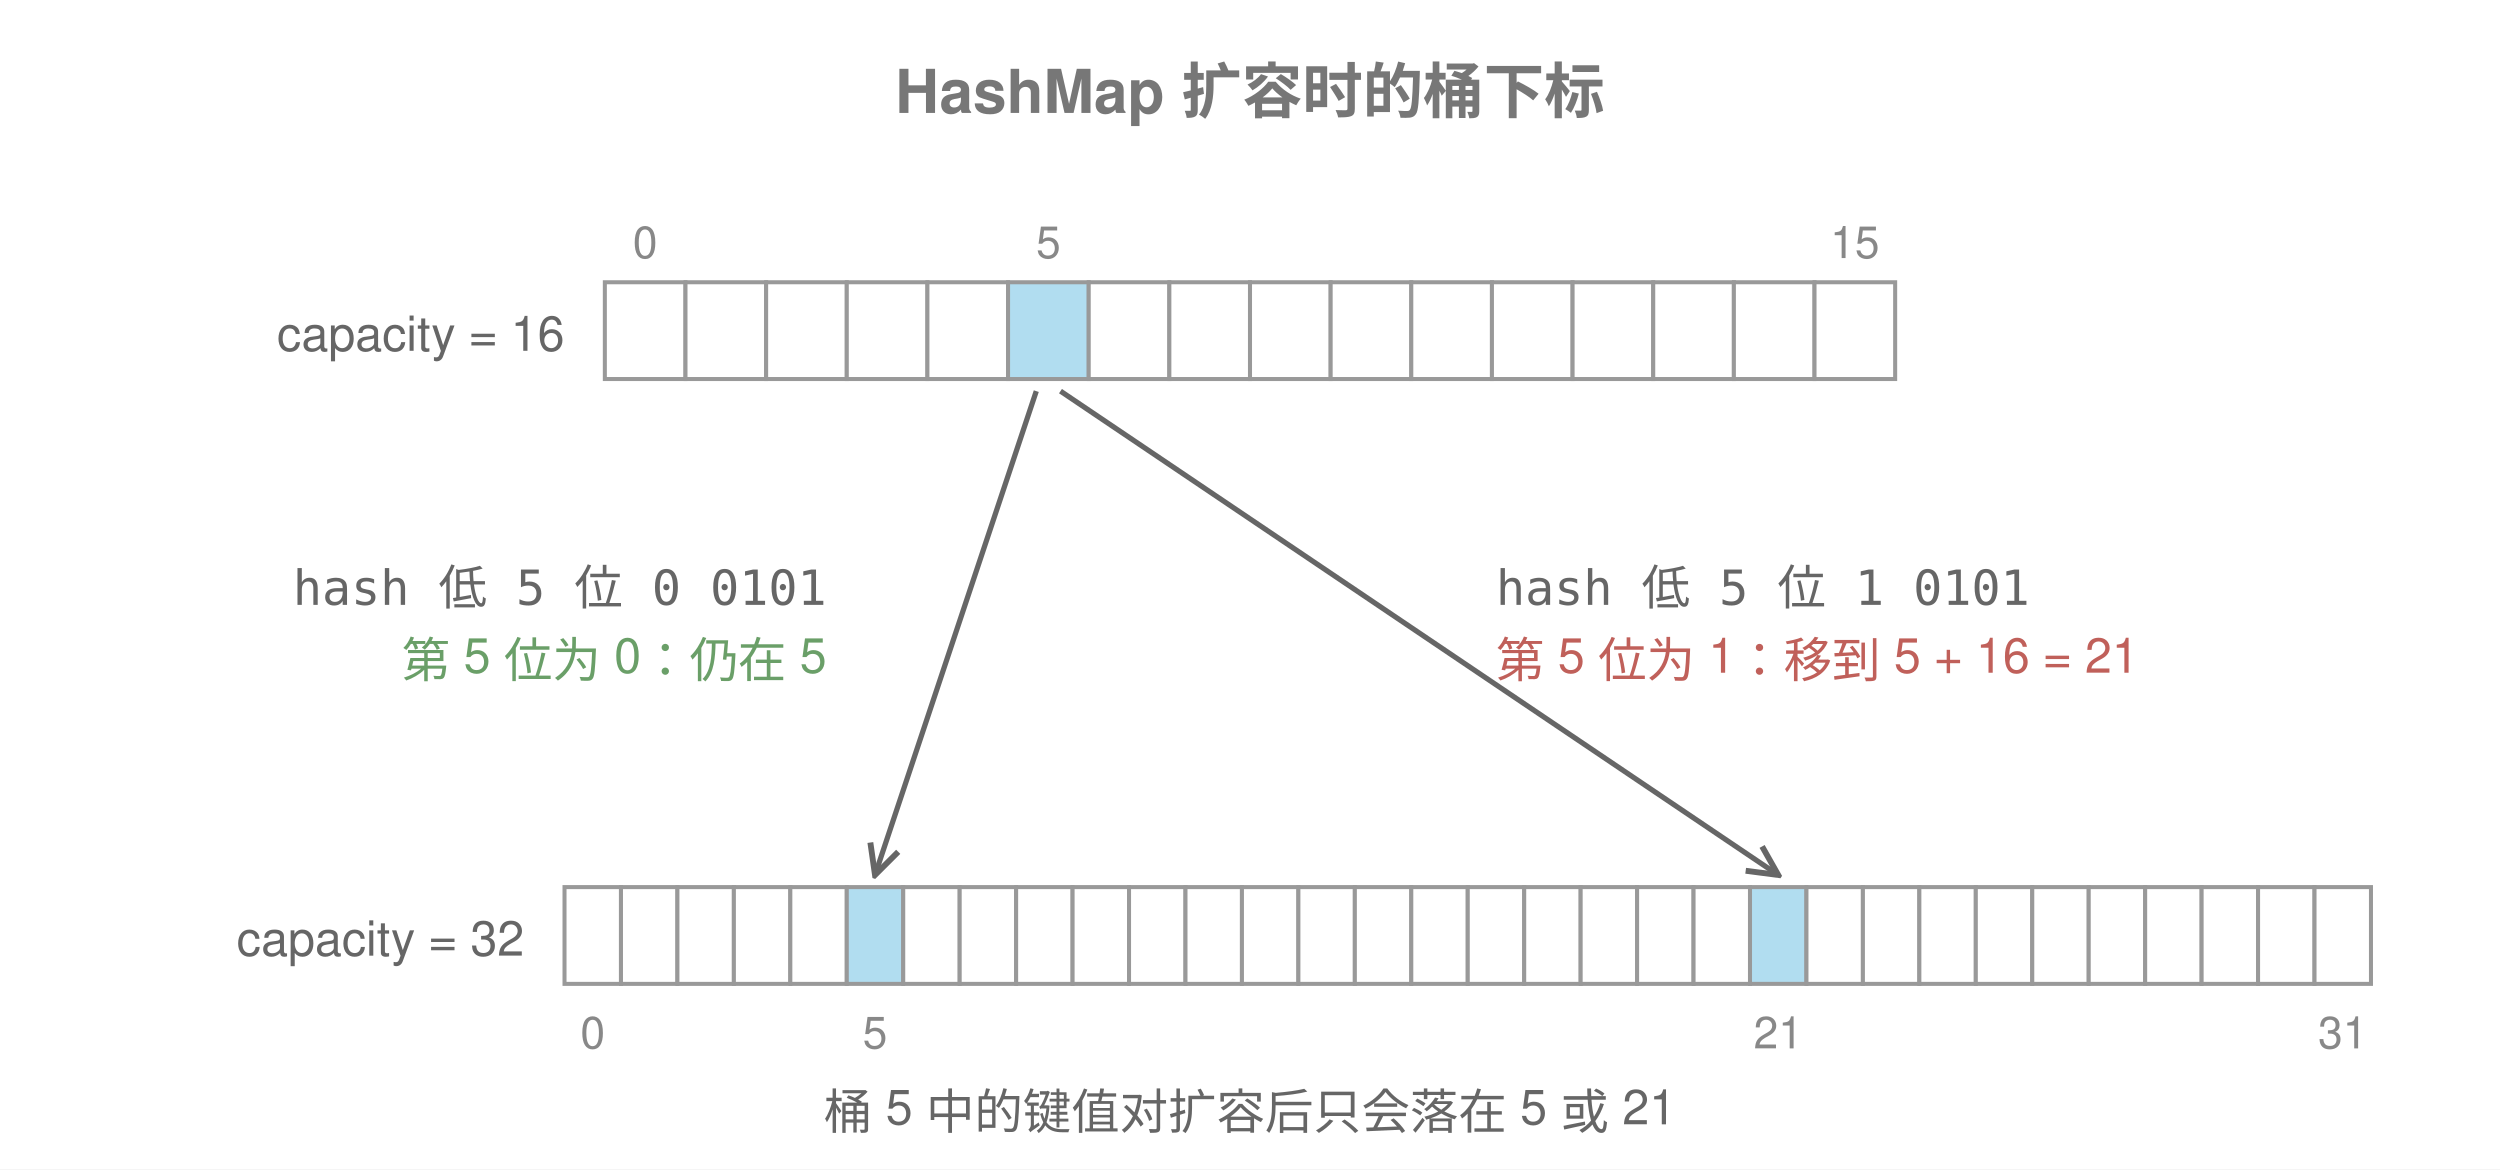
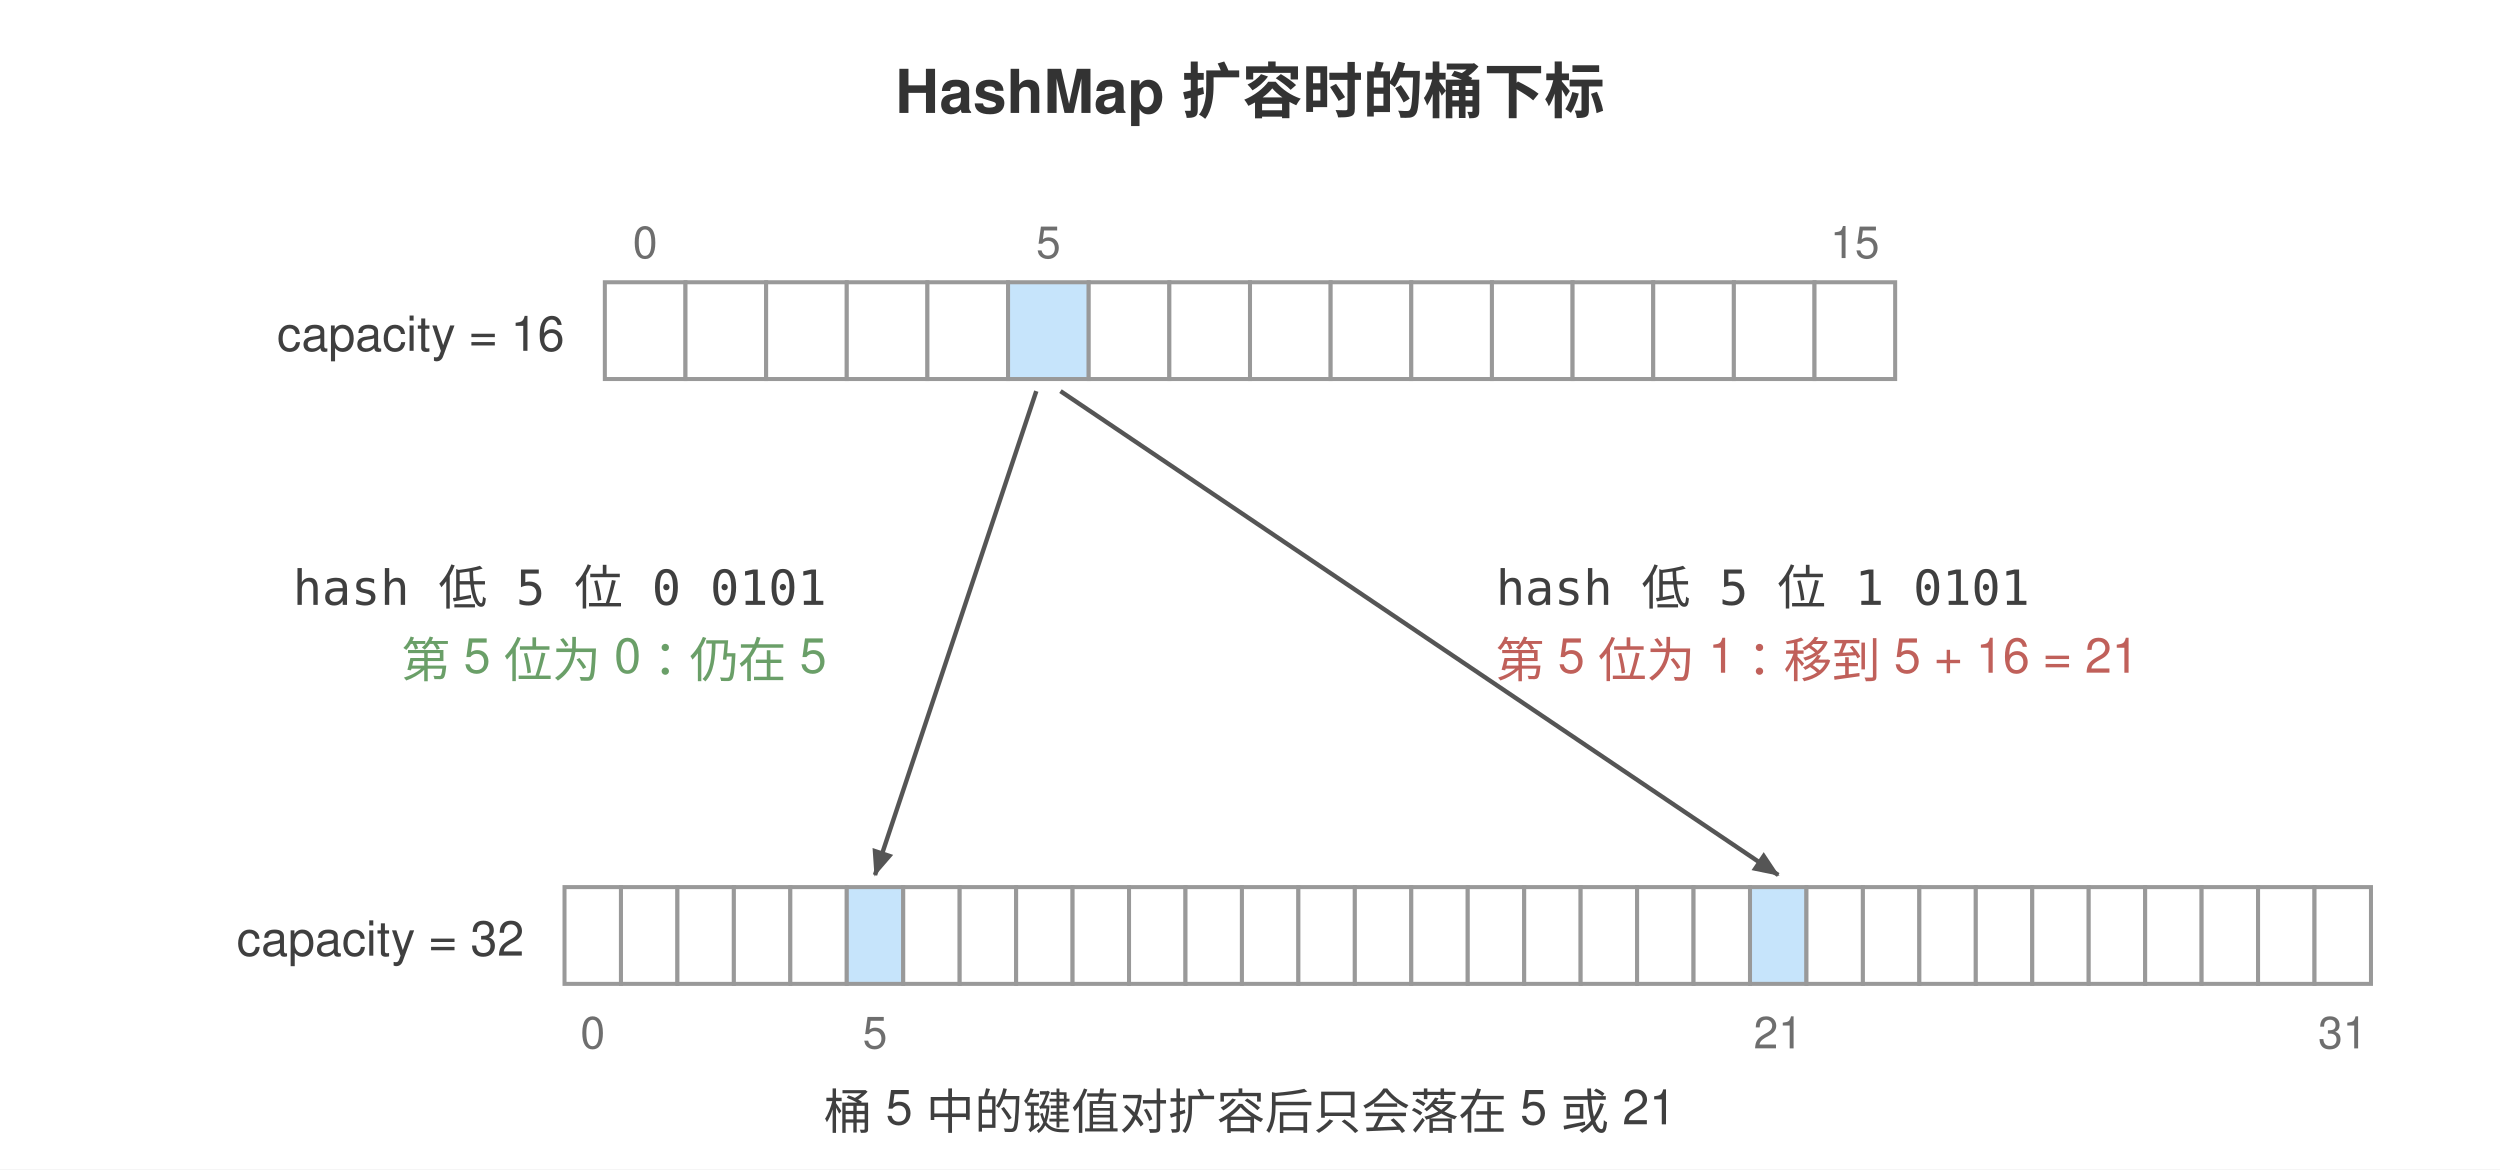
<svg xmlns="http://www.w3.org/2000/svg" width="620" height="290" viewBox="0 0 620 290">
  <style>
-     text { font-family: "PingFang SC", "Microsoft YaHei", Helvetica, Arial, sans-serif; fill: #666; font-size: 12px; }
-     .title { font-weight: bold; font-size: 15px; fill: #777; text-anchor: middle; }
+     text { font-family: "PingFang SC", "Microsoft YaHei", Helvetica, Arial, sans-serif; fill: #3F3F3F; font-size: 12px; }
+     .title { font-weight: bold; font-size: 15px; fill: #333; text-anchor: middle; }
    .b { font-weight: bold; }
    .c { text-anchor: middle; }
    .e { text-anchor: end; }
    .note { fill: #C0605A; }
    .ok { fill: #6A9F68; }
-     .sub { font-size: 11px; fill: #888; }
+     .sub { font-size: 11px; fill: #6E6E6E; }
    .mono { font-family: Menlo, Consolas, monospace; }
-     .arrow { stroke: #666; stroke-width: 1.3; fill: none; marker-end: url(#a); }
+     .arrow { stroke: #555; stroke-width: 1.1; fill: none; marker-end: url(#a); }
    .red { stroke: #C0605A; marker-end: url(#r); }
    .green { stroke: #6A9F68; marker-end: url(#g); }
    .dash { stroke-dasharray: 5 4; }
-     .line { stroke: #666; stroke-width: 1.3; fill: none; }
+     .line { stroke: #555; stroke-width: 1.1; fill: none; }
    .frame { fill: none; stroke: #999; stroke-width: 1; stroke-dasharray: 4 3; }
    .shadow { fill: #DADADA; }
  </style>
  <defs>
    <marker id="a" viewBox="0 0 10 10" refX="9" refY="5" markerWidth="7" markerHeight="7" orient="auto-start-reverse">
-       <path d="M1,1 L9,5 L1,9" fill="none" stroke="#666" stroke-width="1.6" />
+       <path d="M1,1.5 L9.5,5 L1,8.5 z" fill="#555" />
    </marker>
    <marker id="r" viewBox="0 0 10 10" refX="9" refY="5" markerWidth="7" markerHeight="7" orient="auto-start-reverse">
-       <path d="M1,1 L9,5 L1,9" fill="none" stroke="#C0605A" stroke-width="1.6" />
+       <path d="M1,1.5 L9.5,5 L1,8.5 z" fill="#C0605A" />
    </marker>
    <marker id="g" viewBox="0 0 10 10" refX="9" refY="5" markerWidth="7" markerHeight="7" orient="auto-start-reverse">
-       <path d="M1,1 L9,5 L1,9" fill="none" stroke="#6A9F68" stroke-width="1.6" />
+       <path d="M1,1.5 L9.5,5 L1,8.5 z" fill="#6A9F68" />
    </marker>
  </defs>
  <rect width="100%" height="100%" fill="#FFFFFF" />
  <text x="310" y="28" class="title">HashMap 扩容时的桶下标</text>
  <rect x="150" y="70" width="20" height="24" fill="#FFFFFF" stroke="#999" />
  <rect x="170" y="70" width="20" height="24" fill="#FFFFFF" stroke="#999" />
  <rect x="190" y="70" width="20" height="24" fill="#FFFFFF" stroke="#999" />
  <rect x="210" y="70" width="20" height="24" fill="#FFFFFF" stroke="#999" />
  <rect x="230" y="70" width="20" height="24" fill="#FFFFFF" stroke="#999" />
-   <rect x="250" y="70" width="20" height="24" fill="#B1DDF0" stroke="#999" />
+   <rect x="250" y="70" width="20" height="24" fill="#C6E4FB" stroke="#999" />
  <rect x="270" y="70" width="20" height="24" fill="#FFFFFF" stroke="#999" />
  <rect x="290" y="70" width="20" height="24" fill="#FFFFFF" stroke="#999" />
  <rect x="310" y="70" width="20" height="24" fill="#FFFFFF" stroke="#999" />
  <rect x="330" y="70" width="20" height="24" fill="#FFFFFF" stroke="#999" />
  <rect x="350" y="70" width="20" height="24" fill="#FFFFFF" stroke="#999" />
  <rect x="370" y="70" width="20" height="24" fill="#FFFFFF" stroke="#999" />
  <rect x="390" y="70" width="20" height="24" fill="#FFFFFF" stroke="#999" />
  <rect x="410" y="70" width="20" height="24" fill="#FFFFFF" stroke="#999" />
  <rect x="430" y="70" width="20" height="24" fill="#FFFFFF" stroke="#999" />
  <rect x="450" y="70" width="20" height="24" fill="#FFFFFF" stroke="#999" />
  <text x="140" y="87" class="e">capacity = 16</text>
  <text x="160" y="64" class="c sub">0</text>
  <text x="260" y="64" class="c sub">5</text>
  <text x="460" y="64" class="c sub">15</text>
  <rect x="140" y="220" width="14" height="24" fill="#FFFFFF" stroke="#999" />
  <rect x="154" y="220" width="14" height="24" fill="#FFFFFF" stroke="#999" />
  <rect x="168" y="220" width="14" height="24" fill="#FFFFFF" stroke="#999" />
  <rect x="182" y="220" width="14" height="24" fill="#FFFFFF" stroke="#999" />
  <rect x="196" y="220" width="14" height="24" fill="#FFFFFF" stroke="#999" />
-   <rect x="210" y="220" width="14" height="24" fill="#B1DDF0" stroke="#999" />
+   <rect x="210" y="220" width="14" height="24" fill="#C6E4FB" stroke="#999" />
  <rect x="224" y="220" width="14" height="24" fill="#FFFFFF" stroke="#999" />
  <rect x="238" y="220" width="14" height="24" fill="#FFFFFF" stroke="#999" />
  <rect x="252" y="220" width="14" height="24" fill="#FFFFFF" stroke="#999" />
  <rect x="266" y="220" width="14" height="24" fill="#FFFFFF" stroke="#999" />
  <rect x="280" y="220" width="14" height="24" fill="#FFFFFF" stroke="#999" />
  <rect x="294" y="220" width="14" height="24" fill="#FFFFFF" stroke="#999" />
  <rect x="308" y="220" width="14" height="24" fill="#FFFFFF" stroke="#999" />
  <rect x="322" y="220" width="14" height="24" fill="#FFFFFF" stroke="#999" />
  <rect x="336" y="220" width="14" height="24" fill="#FFFFFF" stroke="#999" />
  <rect x="350" y="220" width="14" height="24" fill="#FFFFFF" stroke="#999" />
  <rect x="364" y="220" width="14" height="24" fill="#FFFFFF" stroke="#999" />
  <rect x="378" y="220" width="14" height="24" fill="#FFFFFF" stroke="#999" />
  <rect x="392" y="220" width="14" height="24" fill="#FFFFFF" stroke="#999" />
  <rect x="406" y="220" width="14" height="24" fill="#FFFFFF" stroke="#999" />
  <rect x="420" y="220" width="14" height="24" fill="#FFFFFF" stroke="#999" />
-   <rect x="434" y="220" width="14" height="24" fill="#B1DDF0" stroke="#999" />
+   <rect x="434" y="220" width="14" height="24" fill="#C6E4FB" stroke="#999" />
  <rect x="448" y="220" width="14" height="24" fill="#FFFFFF" stroke="#999" />
  <rect x="462" y="220" width="14" height="24" fill="#FFFFFF" stroke="#999" />
  <rect x="476" y="220" width="14" height="24" fill="#FFFFFF" stroke="#999" />
  <rect x="490" y="220" width="14" height="24" fill="#FFFFFF" stroke="#999" />
  <rect x="504" y="220" width="14" height="24" fill="#FFFFFF" stroke="#999" />
  <rect x="518" y="220" width="14" height="24" fill="#FFFFFF" stroke="#999" />
  <rect x="532" y="220" width="14" height="24" fill="#FFFFFF" stroke="#999" />
  <rect x="546" y="220" width="14" height="24" fill="#FFFFFF" stroke="#999" />
  <rect x="560" y="220" width="14" height="24" fill="#FFFFFF" stroke="#999" />
  <rect x="574" y="220" width="14" height="24" fill="#FFFFFF" stroke="#999" />
  <text x="130" y="237" class="e">capacity = 32</text>
  <text x="147" y="260" class="c sub">0</text>
  <text x="217" y="260" class="c sub">5</text>
  <text x="441" y="260" class="c sub">21</text>
  <text x="581" y="260" class="c sub">31</text>
  <line x1="257" y1="97" x2="217" y2="217" class="arrow " />
  <line x1="263" y1="97" x2="441" y2="217" class="arrow " />
  <text x="205" y="150" class="e mono">hash 低 5 位 0 0101</text>
  <text x="205" y="168" class="e ok">第 5 位为 0：仍在 5</text>
  <text x="371" y="150" class="mono">hash 低 5 位 1 0101</text>
  <text x="371" y="168" class="note">第 5 位为 1：移到 5 + 16 = 21</text>
  <text x="310" y="280" class="c">桶 5 中的键值对扩容后只会落在 5 或 21</text>
</svg>
